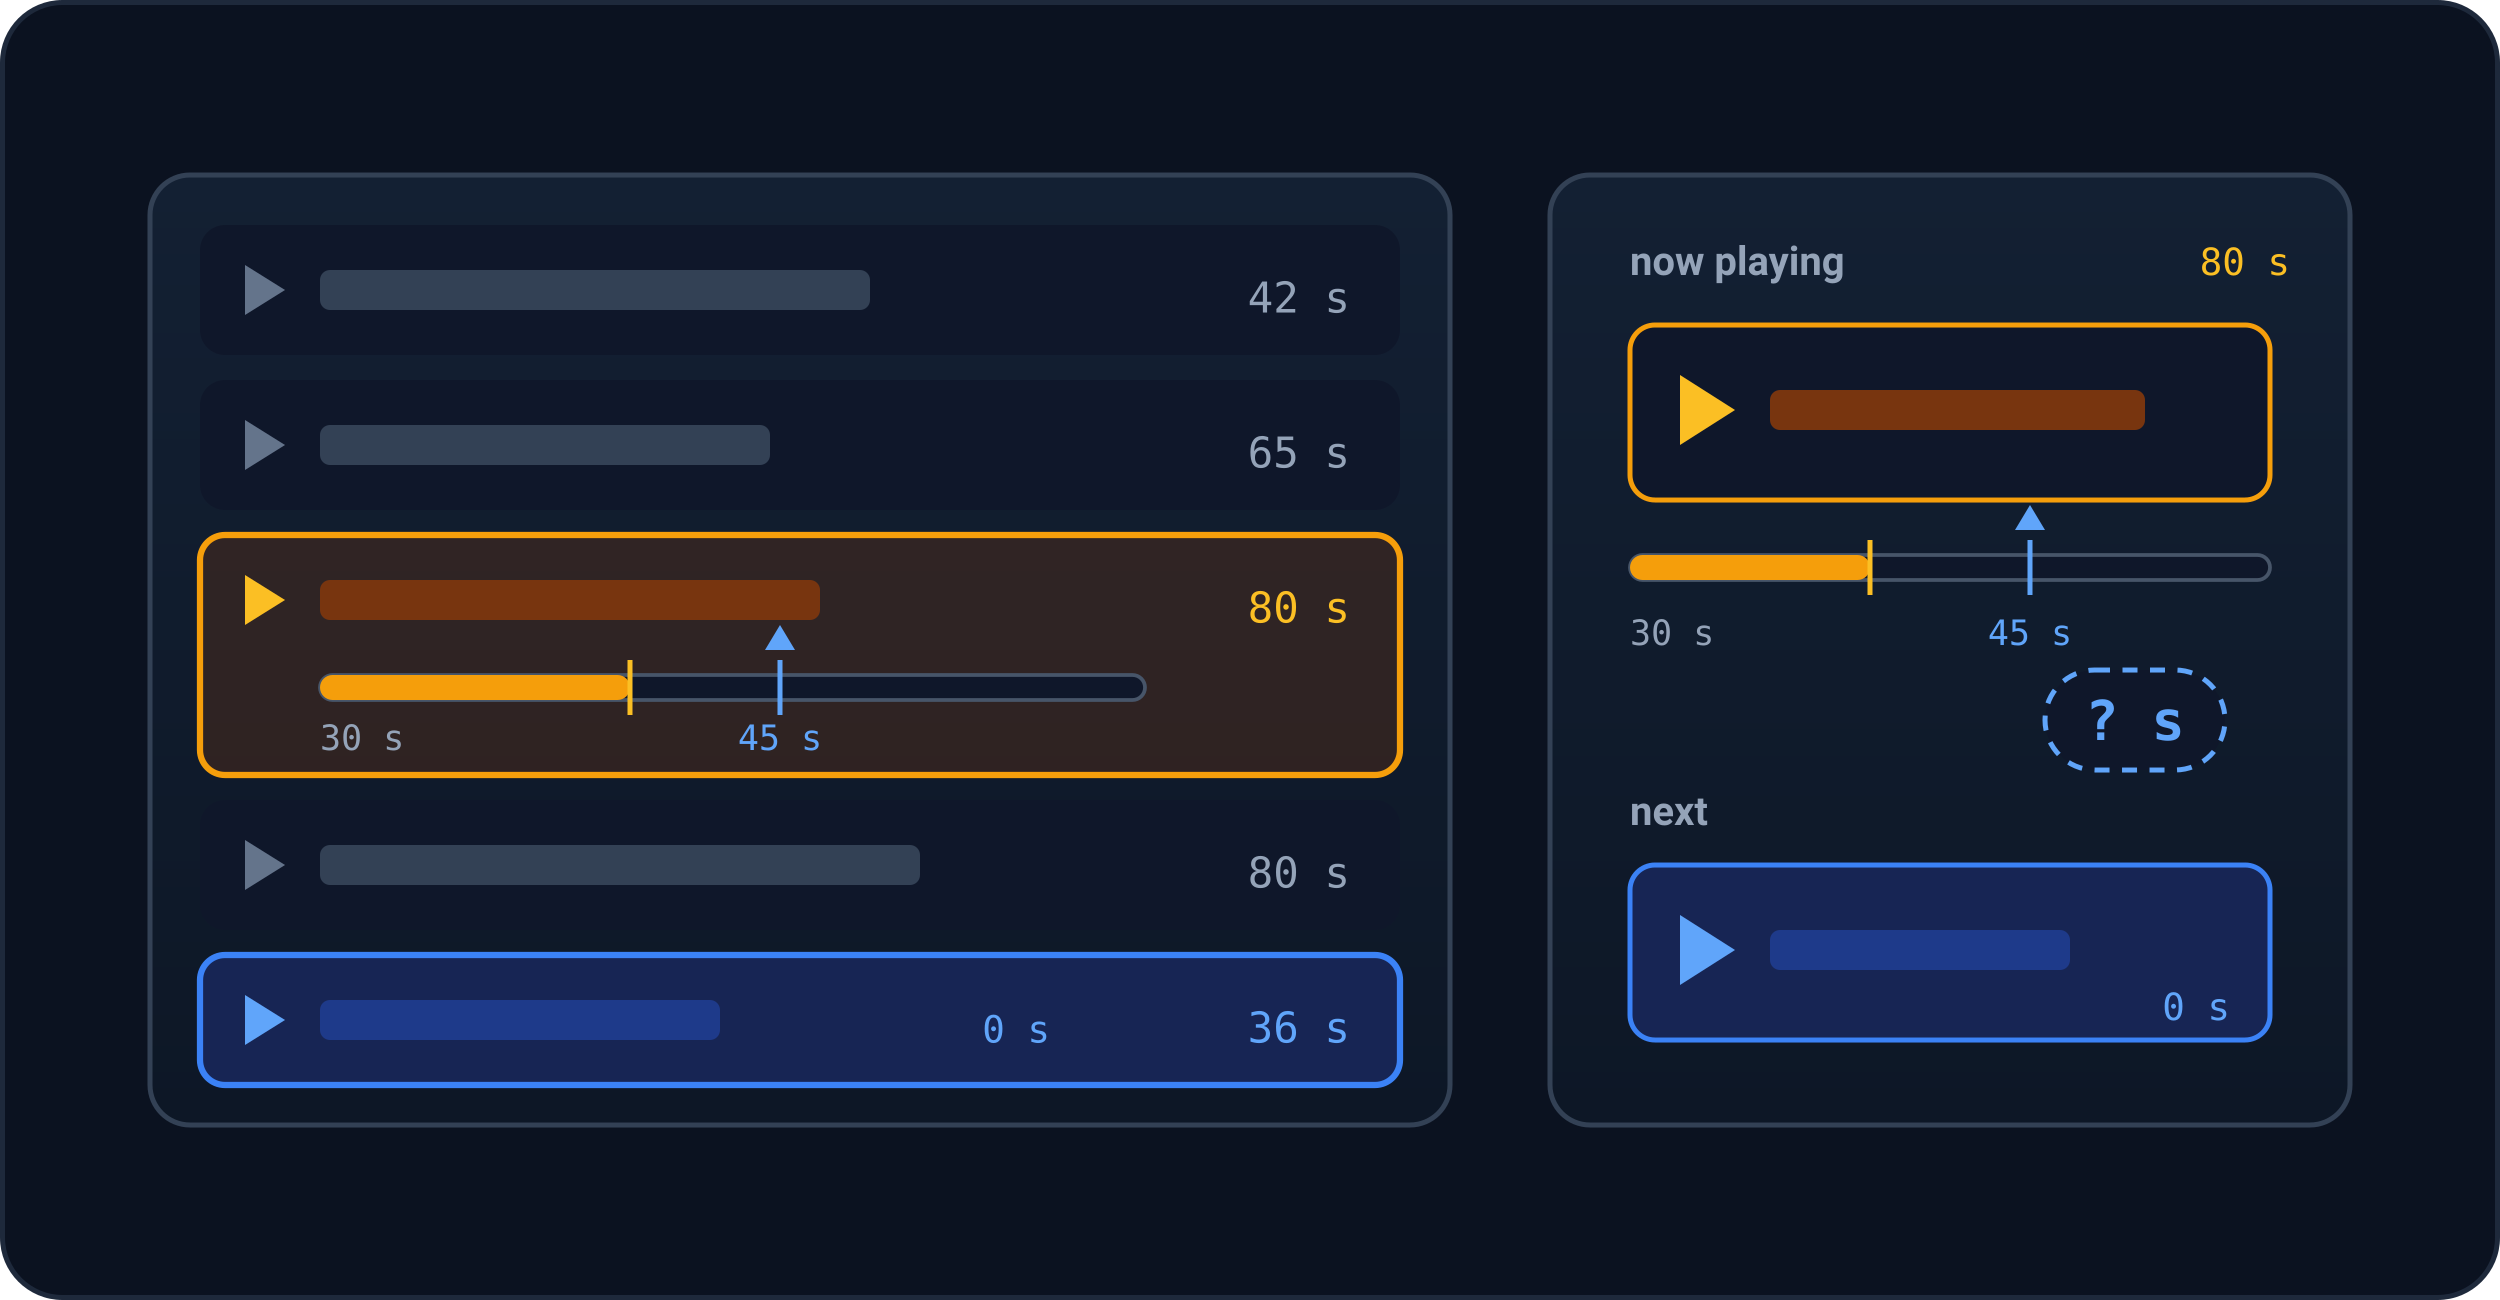
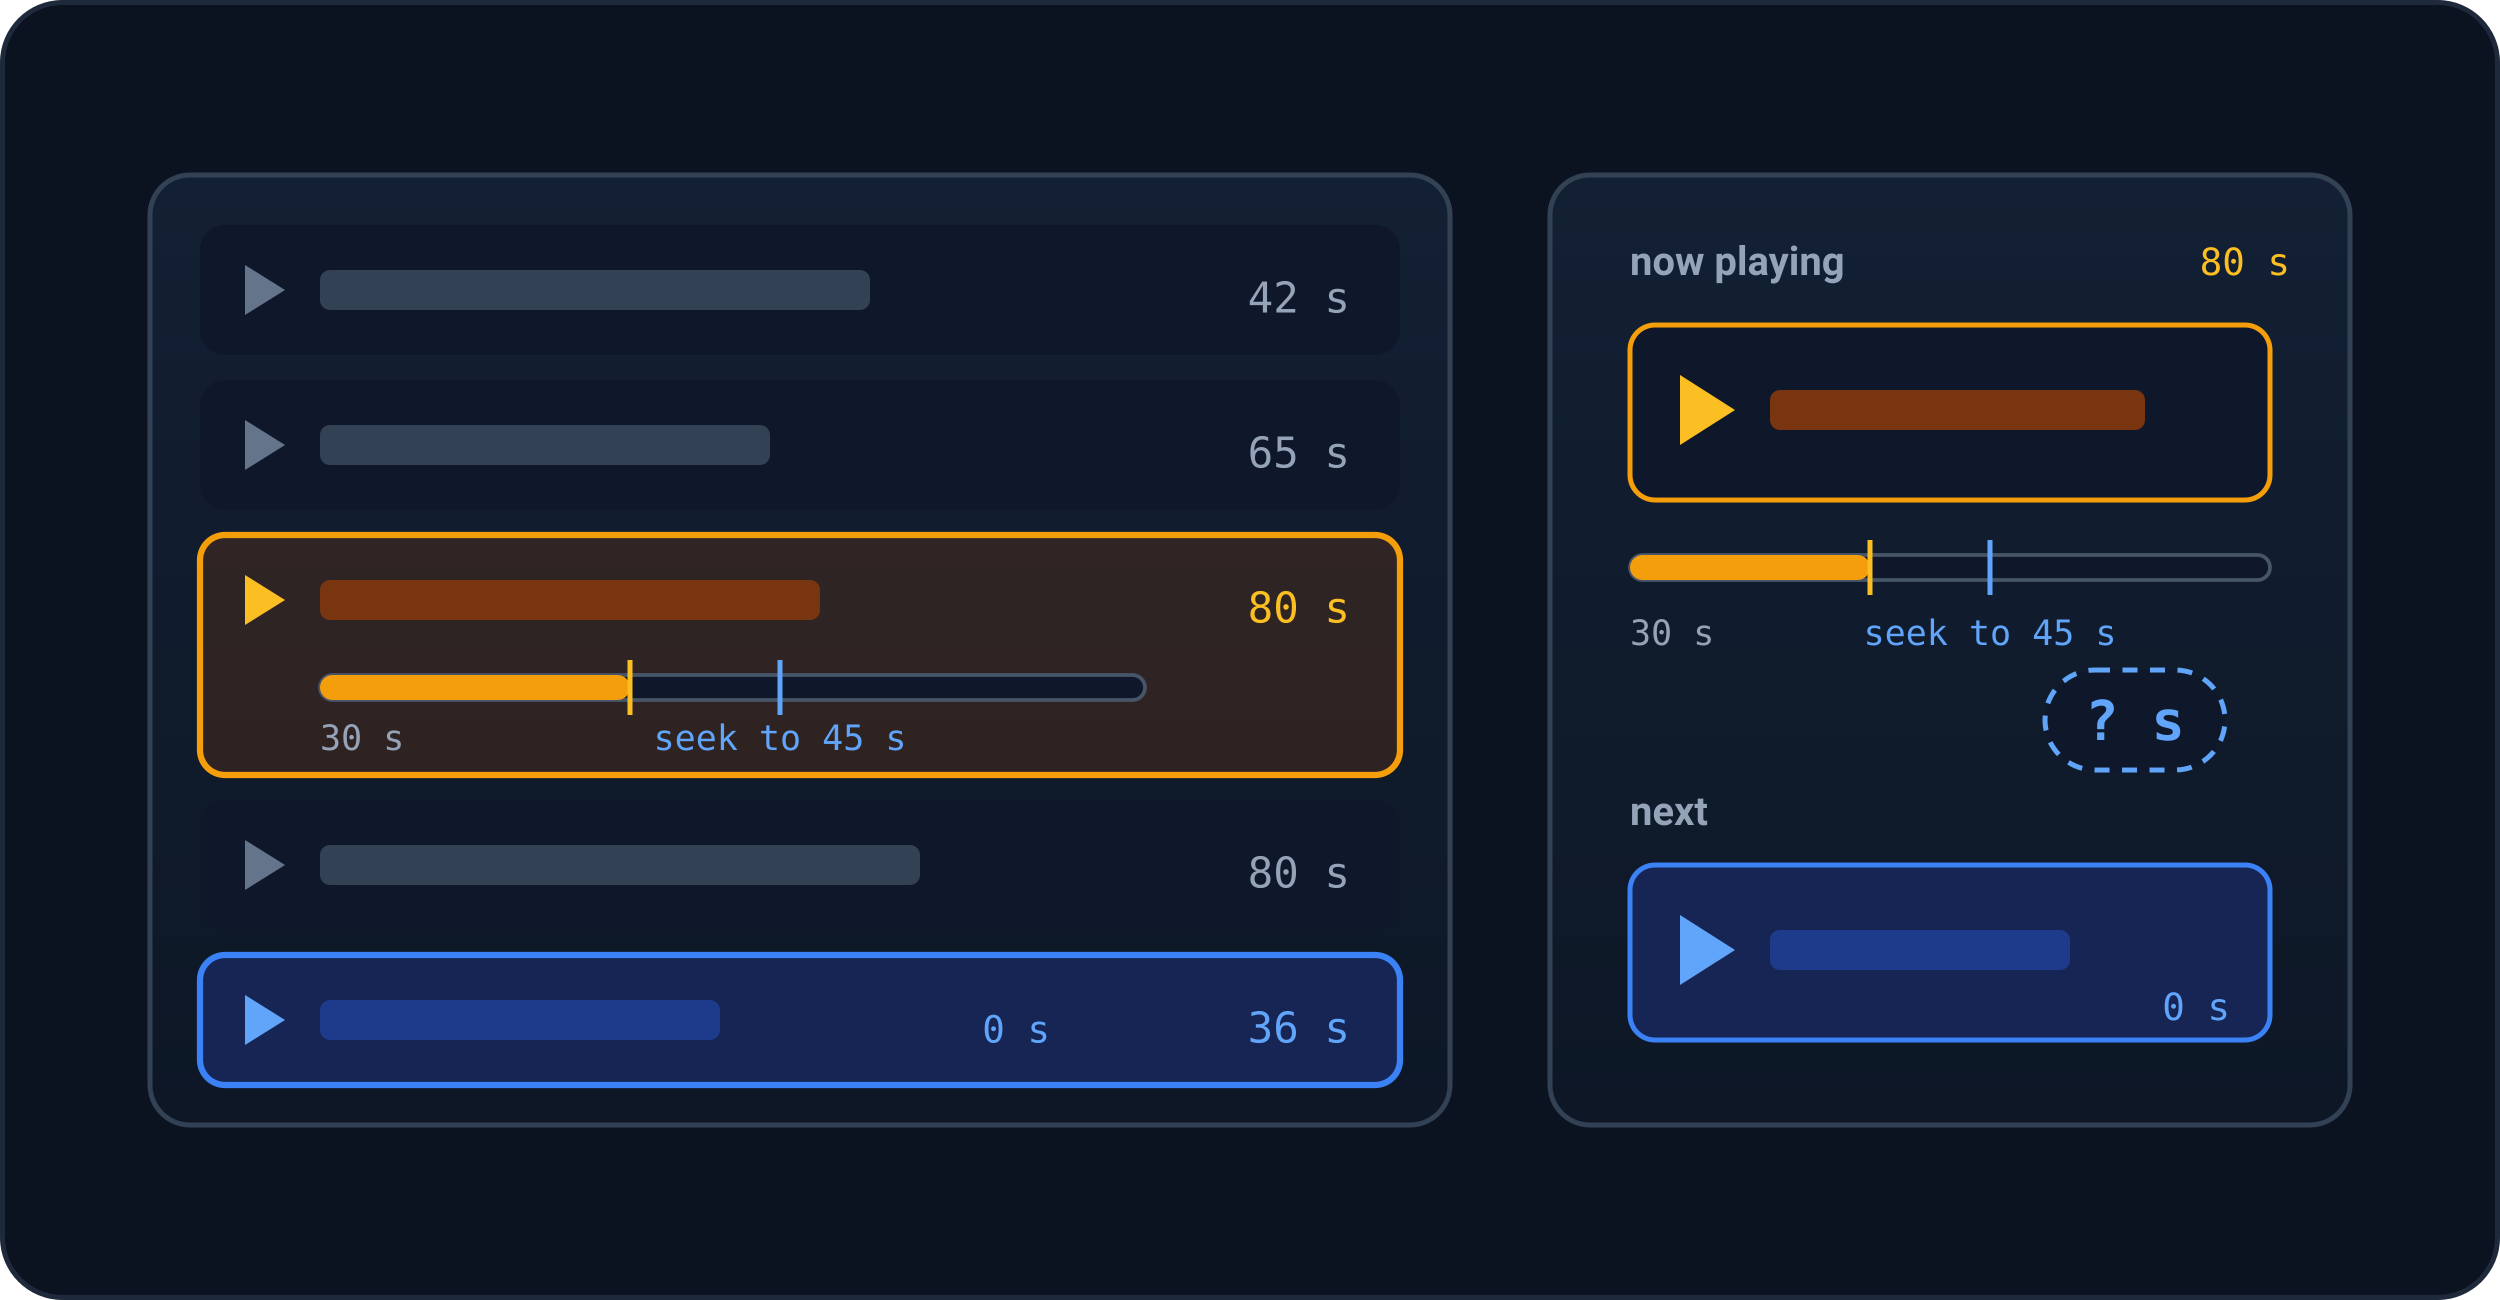
<svg xmlns="http://www.w3.org/2000/svg" viewBox="0 0 1000 520" role="img" aria-labelledby="playlistTitle playlistDesc">
  <defs>
    <linearGradient id="listPanel" x1="0" y1="0" x2="0" y2="1">
      <stop offset="0%" stop-color="#132033" />
      <stop offset="100%" stop-color="#0d1726" />
    </linearGradient>
  </defs>
  <rect x="1" y="1" width="998" height="518" rx="24" fill="#0b1220" stroke="#1e293b" stroke-width="2" />
  <rect x="60" y="70" width="520" height="380" rx="16" fill="url(#listPanel)" stroke="#334155" stroke-width="2" />
  <g>
    <rect x="80" y="90" width="480" height="52" rx="10" fill="#0f172a" />
    <polygon points="98,106 98,126 114,116" fill="#64748b" />
    <rect x="128" y="108" width="220" height="16" rx="4" fill="#334155" />
    <text x="540" y="125" text-anchor="end" font-family="ui-monospace, SFMono-Regular, Menlo, Consolas, monospace" font-size="17" fill="#94a3b8">42 s</text>
  </g>
  <g>
    <rect x="80" y="152" width="480" height="52" rx="10" fill="#0f172a" />
    <polygon points="98,168 98,188 114,178" fill="#64748b" />
    <rect x="128" y="170" width="180" height="16" rx="4" fill="#334155" />
    <text x="540" y="187" text-anchor="end" font-family="ui-monospace, SFMono-Regular, Menlo, Consolas, monospace" font-size="17" fill="#94a3b8">65 s</text>
  </g>
  <g>
    <rect x="80" y="214" width="480" height="96" rx="10" fill="#78350f" opacity="0.3" />
    <rect x="80" y="214" width="480" height="96" rx="10" fill="none" stroke="#f59e0b" stroke-width="2.5" />
    <polygon points="98,230 98,250 114,240" fill="#fbbf24" />
    <rect x="128" y="232" width="200" height="16" rx="4" fill="#78350f" />
    <text x="540" y="249" text-anchor="end" font-family="ui-monospace, SFMono-Regular, Menlo, Consolas, monospace" font-size="17" fill="#fbbf24">80 s</text>
    <rect x="128" y="270" width="330" height="10" rx="5" fill="#0f172a" stroke="#475569" stroke-width="1.5" />
    <rect x="128" y="270" width="124" height="10" rx="5" fill="#f59e0b" />
    <line x1="252" y1="264" x2="252" y2="286" stroke="#fbbf24" stroke-width="2" />
    <text x="128" y="300" font-family="ui-monospace, SFMono-Regular, Menlo, Consolas, monospace" font-size="14" fill="#94a3b8">30 s</text>
    <line x1="312" y1="264" x2="312" y2="286" stroke="#60a5fa" stroke-width="2" />
-     <polygon points="306,260 312,250 318,260" fill="#60a5fa" />
-     <text x="312" y="300" text-anchor="middle" font-family="ui-monospace, SFMono-Regular, Menlo, Consolas, monospace" font-size="14" fill="#60a5fa">45 s</text>
+     <text x="312" y="300" text-anchor="middle" font-family="ui-monospace, SFMono-Regular, Menlo, Consolas, monospace" font-size="14" fill="#60a5fa">seek to 45 s</text>
  </g>
  <g>
    <rect x="80" y="320" width="480" height="52" rx="10" fill="#0f172a" />
    <polygon points="98,336 98,356 114,346" fill="#64748b" />
    <rect x="128" y="338" width="240" height="16" rx="4" fill="#334155" />
    <text x="540" y="355" text-anchor="end" font-family="ui-monospace, SFMono-Regular, Menlo, Consolas, monospace" font-size="17" fill="#94a3b8">80 s</text>
  </g>
  <g>
    <rect x="80" y="382" width="480" height="52" rx="10" fill="#172554" />
    <rect x="80" y="382" width="480" height="52" rx="10" fill="none" stroke="#3b82f6" stroke-width="2.5" />
    <polygon points="98,398 98,418 114,408" fill="#60a5fa" />
    <rect x="128" y="400" width="160" height="16" rx="4" fill="#1e3a8a" />
    <text x="540" y="417" text-anchor="end" font-family="ui-monospace, SFMono-Regular, Menlo, Consolas, monospace" font-size="17" fill="#60a5fa">36 s</text>
    <text x="420" y="417" text-anchor="end" font-family="ui-monospace, SFMono-Regular, Menlo, Consolas, monospace" font-size="15" fill="#60a5fa">0 s</text>
  </g>
  <rect x="620" y="70" width="320" height="380" rx="16" fill="url(#listPanel)" stroke="#334155" stroke-width="2" />
  <g>
    <text x="652" y="110" font-family="ui-sans-serif, system-ui, -apple-system, Segoe UI, Roboto, sans-serif" font-size="16" font-weight="600" fill="#94a3b8">now playing</text>
    <rect x="652" y="130" width="256" height="70" rx="10" fill="#0f172a" stroke="#f59e0b" stroke-width="2" />
    <polygon points="672,150 672,178 694,164" fill="#fbbf24" />
    <rect x="708" y="156" width="150" height="16" rx="4" fill="#78350f" />
    <text x="916" y="110" text-anchor="end" font-family="ui-monospace, SFMono-Regular, Menlo, Consolas, monospace" font-size="15" fill="#fbbf24">80 s</text>
    <rect x="652" y="222" width="256" height="10" rx="5" fill="#0f172a" stroke="#475569" stroke-width="1.5" />
    <rect x="652" y="222" width="96" height="10" rx="5" fill="#f59e0b" />
    <line x1="748" y1="216" x2="748" y2="238" stroke="#fbbf24" stroke-width="2" />
-     <line x1="812" y1="216" x2="812" y2="238" stroke="#60a5fa" stroke-width="2" />
-     <polygon points="806,212 812,202 818,212" fill="#60a5fa" />
+     <line x1="796" y1="216" x2="796" y2="238" stroke="#60a5fa" stroke-width="2" />
    <text x="652" y="258" font-family="ui-monospace, SFMono-Regular, Menlo, Consolas, monospace" font-size="14" fill="#94a3b8">30 s</text>
-     <text x="812" y="258" text-anchor="middle" font-family="ui-monospace, SFMono-Regular, Menlo, Consolas, monospace" font-size="14" fill="#60a5fa">45 s</text>
+     <text x="796" y="258" text-anchor="middle" font-family="ui-monospace, SFMono-Regular, Menlo, Consolas, monospace" font-size="14" fill="#60a5fa">seek to 45 s</text>
    <rect x="818" y="268" width="72" height="40" rx="20" fill="#0f172a" stroke="#60a5fa" stroke-width="2" stroke-dasharray="6 5" />
    <text x="854" y="296" text-anchor="middle" font-family="ui-monospace, SFMono-Regular, Menlo, Consolas, monospace" font-size="22" font-weight="600" fill="#60a5fa">? s</text>
  </g>
  <g>
    <text x="652" y="330" font-family="ui-sans-serif, system-ui, -apple-system, Segoe UI, Roboto, sans-serif" font-size="16" font-weight="600" fill="#94a3b8">next</text>
    <rect x="652" y="346" width="256" height="70" rx="10" fill="#172554" stroke="#3b82f6" stroke-width="2" />
    <polygon points="672,366 672,394 694,380" fill="#60a5fa" />
    <rect x="708" y="372" width="120" height="16" rx="4" fill="#1e3a8a" />
    <text x="892" y="408" text-anchor="end" font-family="ui-monospace, SFMono-Regular, Menlo, Consolas, monospace" font-size="15" fill="#60a5fa">0 s</text>
  </g>
</svg>
